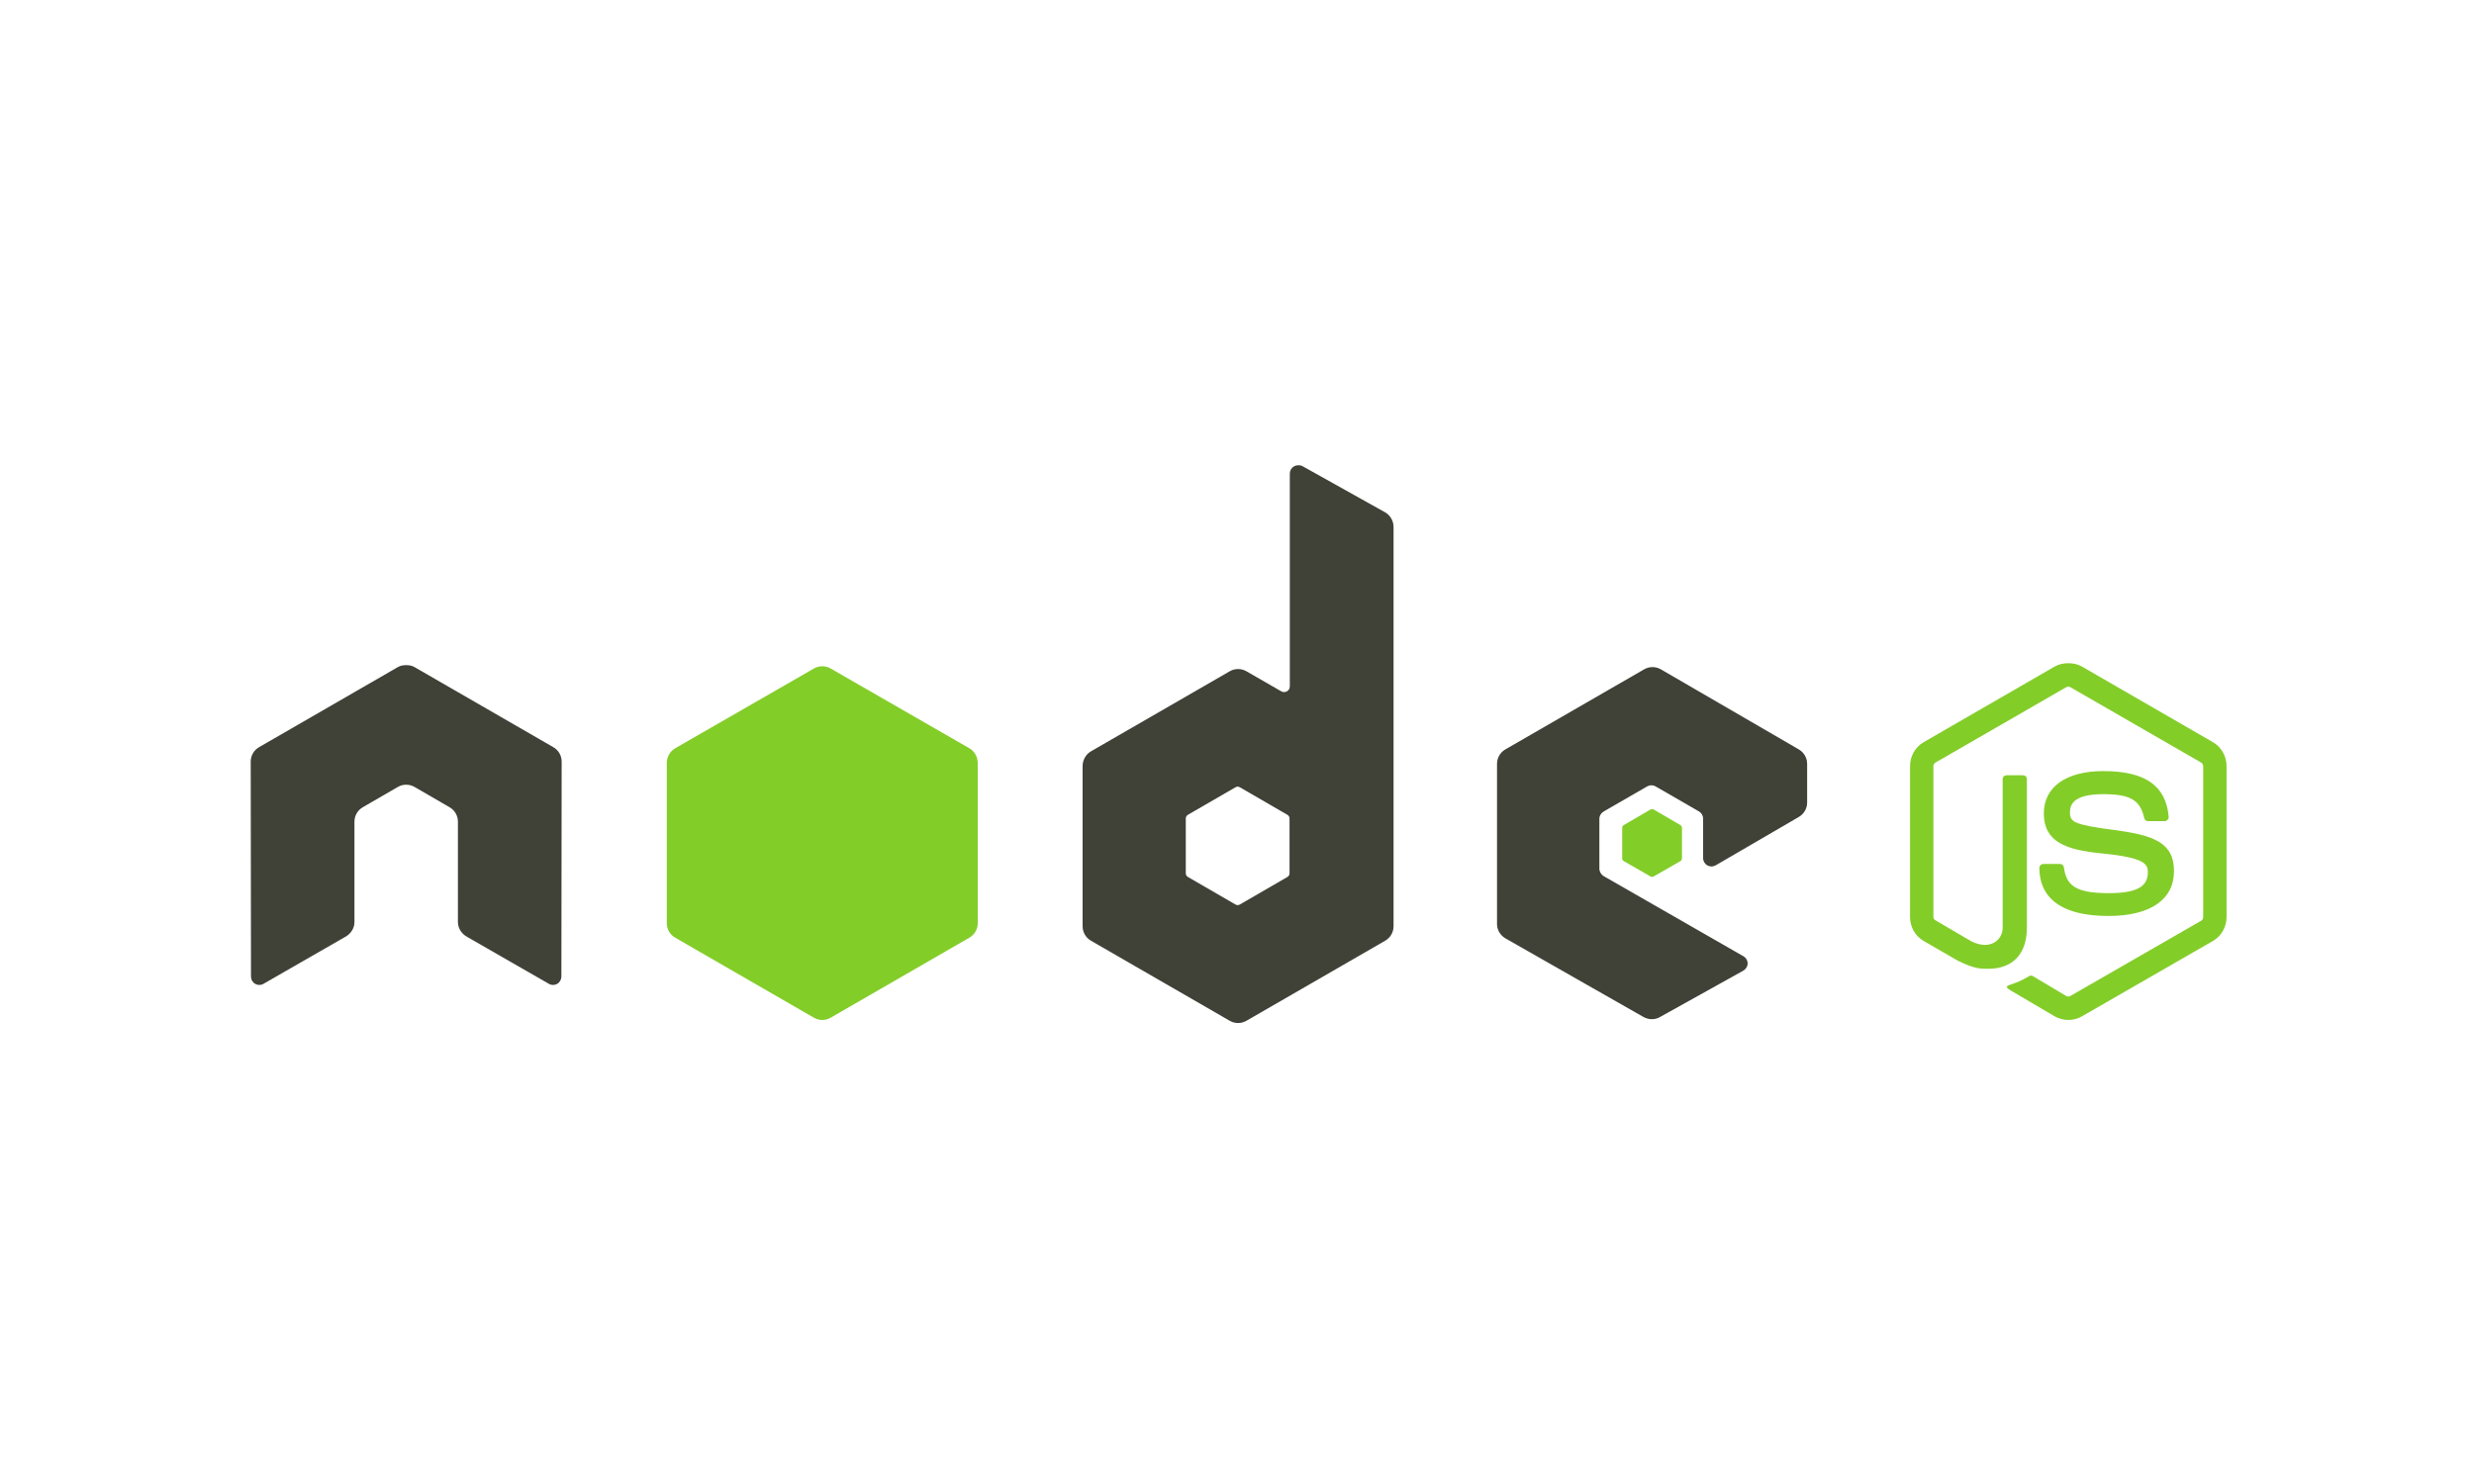
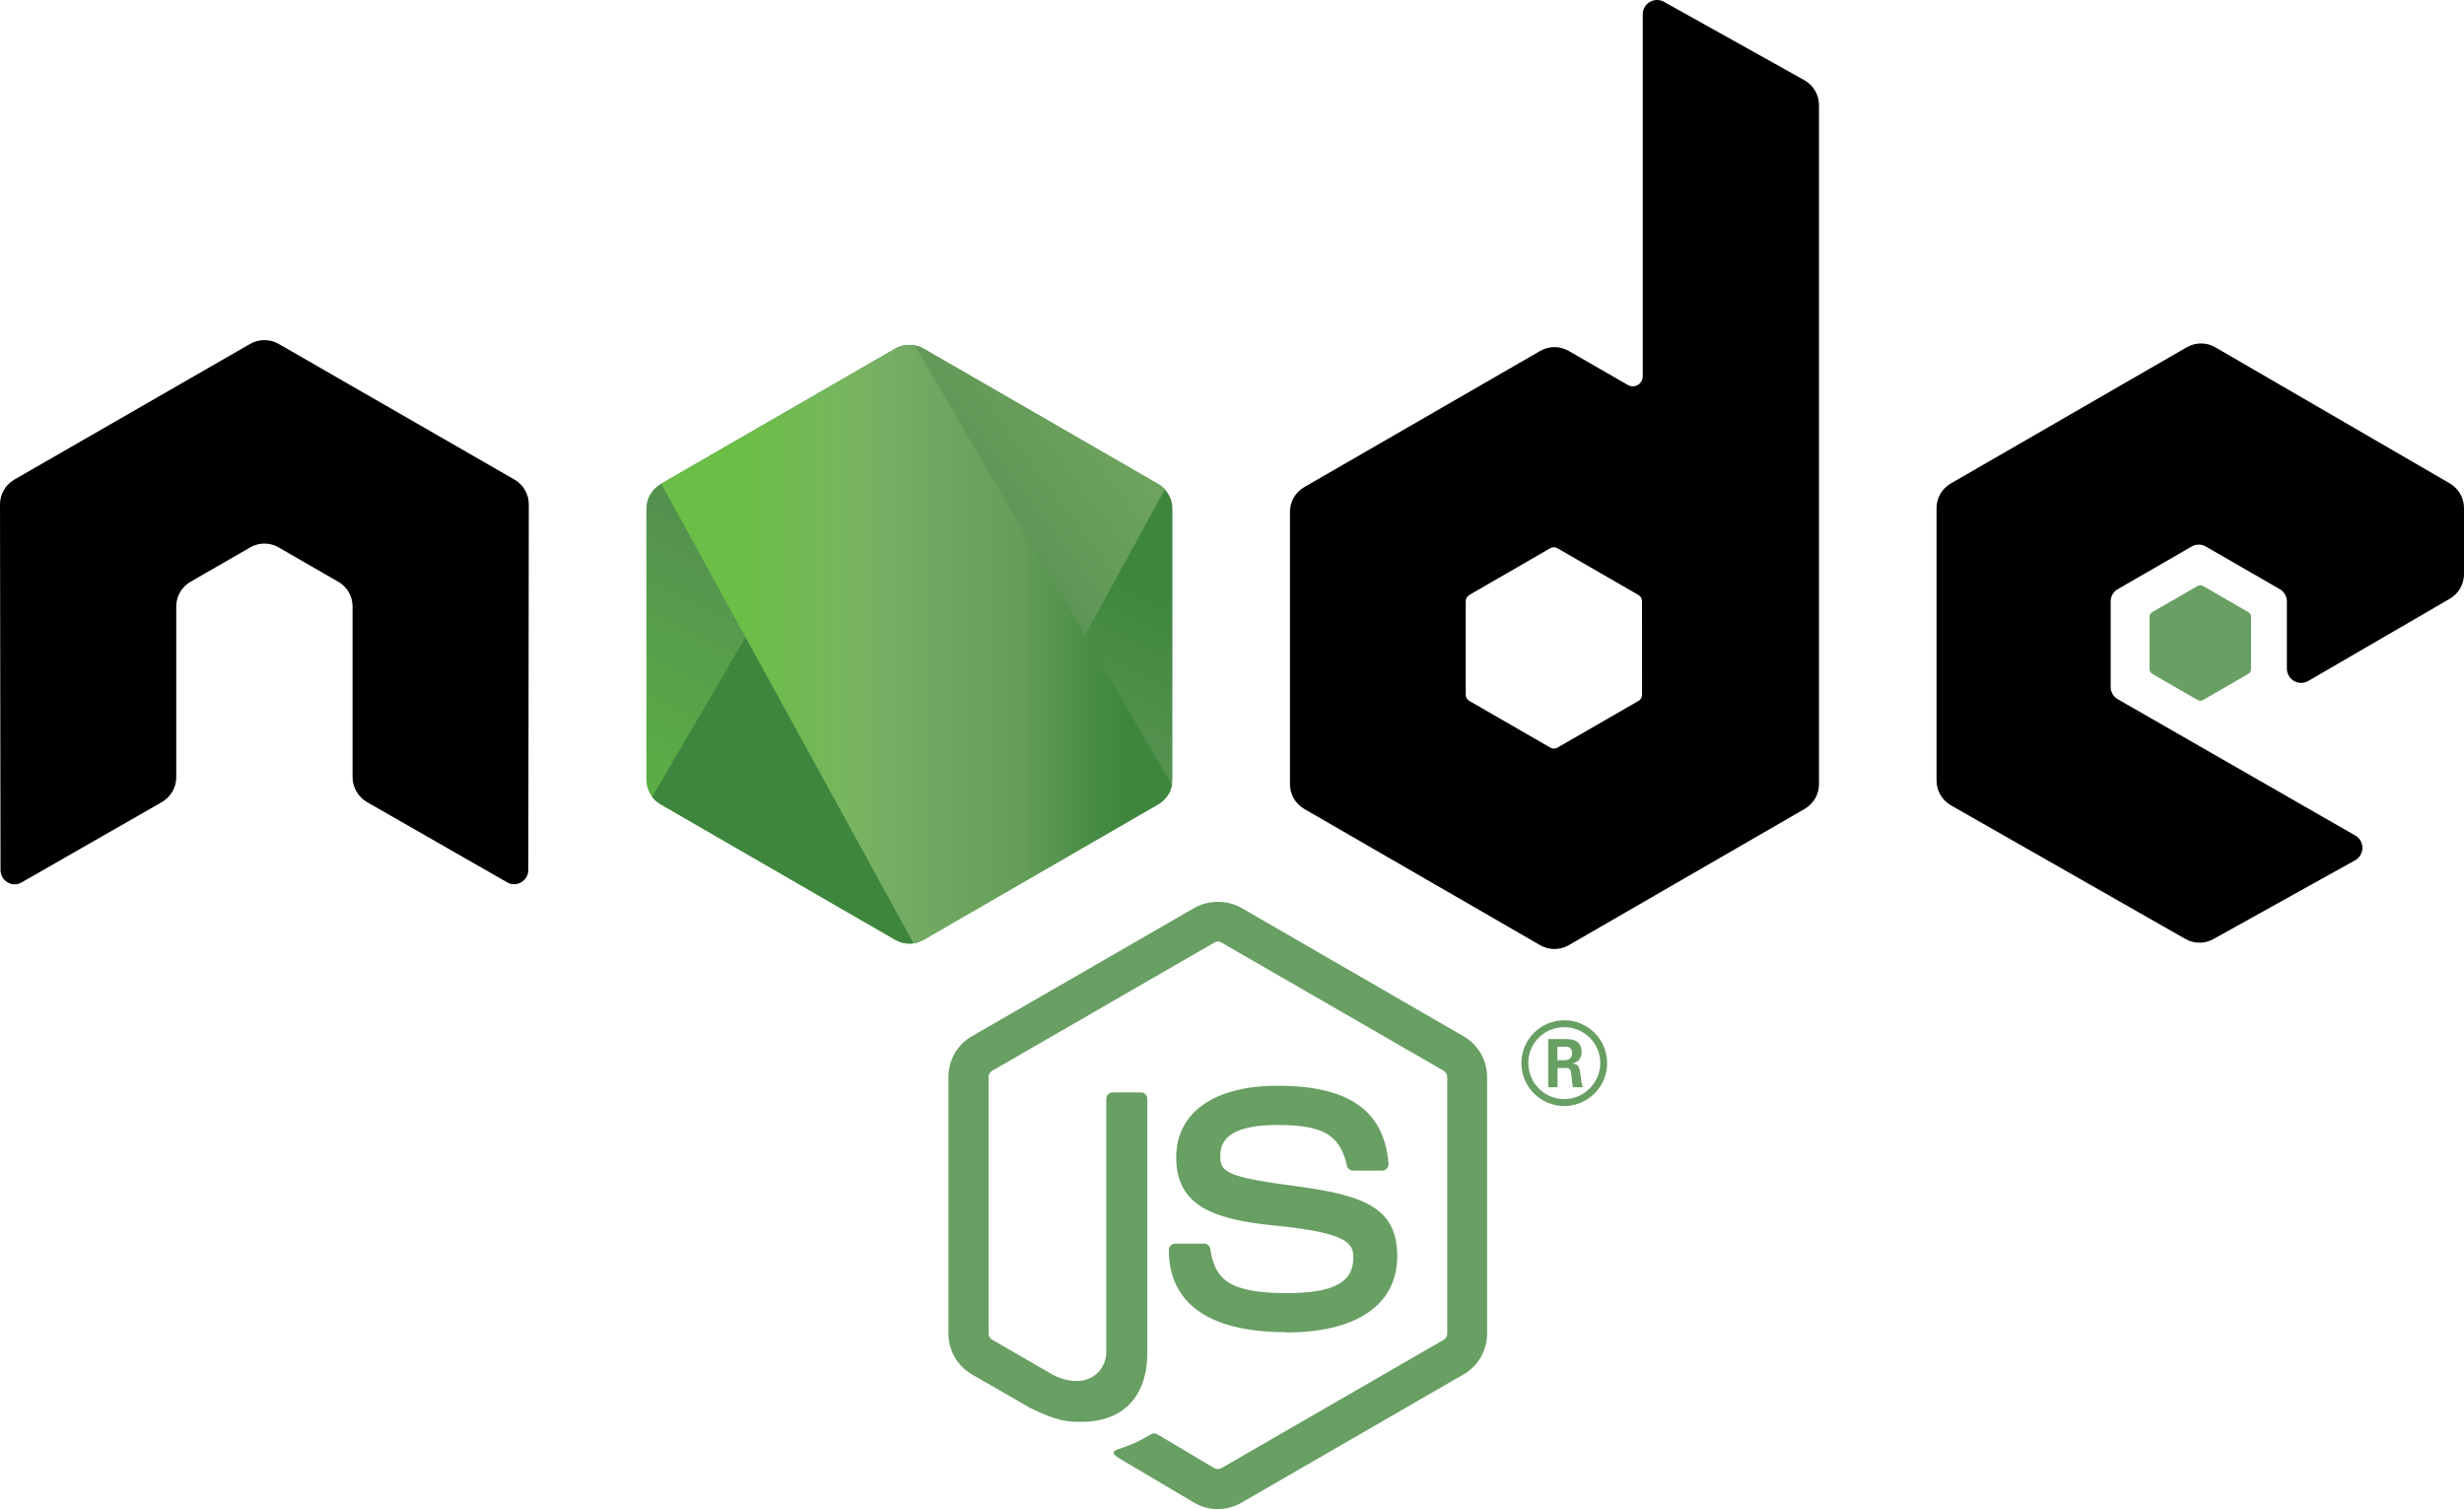
- <svg xmlns="http://www.w3.org/2000/svg" width="640" height="384" viewBox="0 0 640 384">
-   <g fill-rule="nonzero" fill="none">
-     <g fill="#83CD29">
-       <path d="M535.05 171.611c-1.244 0-2.454.257-3.525.863l-33.888 19.57c-2.193 1.264-3.526 3.65-3.526 6.189v39.069c0 2.537 1.333 4.92 3.526 6.187l8.85 5.109c4.3 2.119 5.885 2.086 7.842 2.086 6.366 0 10.001-3.863 10.001-10.576v-38.566c0-.545-.472-.935-1.007-.935h-4.245c-.544 0-1.007.39-1.007.935v38.566c0 2.975-3.1 5.968-8.13 3.453l-9.21-5.396c-.326-.177-.576-.49-.576-.863v-39.07c0-.37.247-.747.576-.935l33.816-19.497a.998.998 0 0 1 1.007 0l33.817 19.498c.322.194.576.553.576.936v39.069c0 .373-.188.755-.504.935l-33.889 19.498c-.29.173-.69.173-1.007 0l-8.706-5.18a.905.905 0 0 0-.863 0c-2.403 1.362-2.855 1.52-5.109 2.302-.555.194-1.398.495.288 1.44l11.368 6.69a6.995 6.995 0 0 0 3.526.936 6.949 6.949 0 0 0 3.525-.935l33.889-19.499c2.193-1.275 3.525-3.65 3.525-6.187v-39.07c0-2.538-1.332-4.92-3.525-6.187l-33.889-19.57c-1.062-.607-2.28-.864-3.525-.864l-.001-.001z" />
-       <path d="M544.116 199.528c-9.65 0-15.397 4.107-15.397 10.937 0 7.408 5.704 9.444 14.966 10.36 11.08 1.085 11.943 2.712 11.943 4.893 0 3.783-3.016 5.396-10.144 5.396-8.957 0-10.925-2.236-11.584-6.691-.078-.478-.447-.864-.936-.864h-4.389c-.54 0-1.007.466-1.007 1.008 0 5.703 3.102 12.447 17.916 12.447 10.723 0 16.908-4.209 16.908-11.584 0-7.31-4.996-9.273-15.398-10.648-10.51-1.391-11.512-2.072-11.512-4.533 0-2.032.85-4.75 8.634-4.75 6.954 0 9.524 1.5 10.577 6.189.092.44.48.791.935.791h4.39c.27 0 .532-.166.719-.36.184-.207.314-.44.288-.719-.68-8.074-6.064-11.872-16.909-11.872z" />
-     </g>
-     <path d="M335.821 120.383c-.379 0-.751.1-1.08.287a2.18 2.18 0 0 0-1.079 1.871v55.042c0 .54-.251 1.024-.719 1.295a1.501 1.501 0 0 1-1.511 0l-8.994-5.18a4.31 4.31 0 0 0-4.317 0l-35.903 20.721c-1.342.775-2.158 2.264-2.158 3.814v41.443c0 1.548.817 2.966 2.158 3.741l35.903 20.722a4.3 4.3 0 0 0 4.317 0l35.903-20.722a4.308 4.308 0 0 0 2.159-3.741v-103.32a4.386 4.386 0 0 0-2.23-3.814l-21.37-11.944c-.335-.187-.707-.22-1.079-.215zm-230.96 51.732c-.684.027-1.328.147-1.942.503L67.015 193.34a4.3 4.3 0 0 0-2.158 3.741l.072 55.619c0 .773.399 1.492 1.079 1.87.664.4 1.495.4 2.159 0l21.297-12.231c1.349-.802 2.23-2.196 2.23-3.742v-25.974c0-1.55.815-2.972 2.159-3.742l9.065-5.252c.655-.381 1.4-.58 2.159-.576.74 0 1.5.185 2.158.576l9.066 5.252a4.296 4.296 0 0 1 2.159 3.742v25.973c0 1.546.89 2.95 2.23 3.742l21.297 12.232c.664.4 1.495.4 2.159 0a2.164 2.164 0 0 0 1.08-1.871l.07-55.618a4.28 4.28 0 0 0-2.158-3.741l-35.903-20.722c-.607-.356-1.253-.475-1.942-.503h-.432zm322.624.503c-.75 0-1.485.19-2.158.576l-35.903 20.722a4.306 4.306 0 0 0-2.159 3.741V239.1c0 1.559.878 2.971 2.23 3.742l35.616 20.29c1.315.75 2.921.807 4.245.07l21.585-12.015c.685-.38 1.148-1.09 1.151-1.87a2.126 2.126 0 0 0-1.079-1.871l-36.119-20.722c-.676-.386-1.151-1.167-1.151-1.943v-12.95c0-.775.48-1.485 1.151-1.871l11.224-6.476a2.155 2.155 0 0 1 2.159 0l11.223 6.476a2.152 2.152 0 0 1 1.08 1.87v10.217a2.15 2.15 0 0 0 1.079 1.87c.673.389 1.487.39 2.158 0l21.514-12.517a4.325 4.325 0 0 0 2.159-3.742v-10c0-1.545-.82-2.966-2.159-3.742l-35.687-20.722a4.279 4.279 0 0 0-2.159-.575v-.001zm-107.35 30.939c.188 0 .408.046.576.143l12.304 7.123c.334.193.576.55.576.935v14.246c0 .387-.24.743-.576.936l-12.304 7.123c-.334.19-.745.19-1.079 0l-12.303-7.123c-.335-.194-.576-.549-.576-.936v-14.246c0-.386.242-.74.576-.935l12.303-7.122a.948.948 0 0 1 .504-.143v-.001h-.001z" fill="#404137" />
-     <path d="M212.714 172.402c-.748 0-1.488.19-2.158.576l-35.903 20.65c-1.343.773-2.159 2.265-2.159 3.813v41.443c0 1.55.817 2.966 2.159 3.742l35.903 20.721a4.297 4.297 0 0 0 4.317 0l35.903-20.721a4.308 4.308 0 0 0 2.158-3.742v-41.443c0-1.55-.816-3.04-2.158-3.813l-35.903-20.65a4.297 4.297 0 0 0-2.159-.576zm214.699 36.983c-.143 0-.302 0-.431.072l-6.907 4.029a.84.84 0 0 0-.432.72v7.914c.005.3.17.574.432.72l6.907 3.957c.259.15.535.15.791 0l6.907-3.958a.846.846 0 0 0 .432-.719v-7.915a.846.846 0 0 0-.432-.719l-6.907-4.03c-.128-.075-.216-.07-.36-.07v-.001z" fill="#83CD29" />
+ <svg xmlns="http://www.w3.org/2000/svg" width="589.827" height="361.238" viewBox="0 0 442.37 270.929">
+   <defs>
+     <linearGradient id="b" x1="-.348" x2="1.251" gradientTransform="rotate(116.114 53.1 202.97) scale(86.48)" gradientUnits="userSpaceOnUse">
+       <stop offset=".3" stop-color="#3e863d" />
+       <stop offset=".5" stop-color="#55934f" />
+       <stop offset=".8" stop-color="#5aad45" />
+     </linearGradient>
+     <linearGradient id="d" x1="-.456" x2=".582" gradientTransform="rotate(-36.46 550.846 -214.337) scale(132.798)" gradientUnits="userSpaceOnUse">
+       <stop offset=".57" stop-color="#3e863d" />
+       <stop offset=".72" stop-color="#619857" />
+       <stop offset="1" stop-color="#76ac64" />
+     </linearGradient>
+     <linearGradient id="f" x1=".043" x2=".984" gradientTransform="translate(192.862 279.652) scale(97.417)" gradientUnits="userSpaceOnUse">
+       <stop offset=".16" stop-color="#6bbf47" />
+       <stop offset=".38" stop-color="#79b461" />
+       <stop offset=".47" stop-color="#75ac64" />
+       <stop offset=".7" stop-color="#659e5a" />
+       <stop offset=".9" stop-color="#3e863d" />
+     </linearGradient>
+     <clipPath id="a">
+       <path d="M239.03 226.605l-42.13 24.317a5.085 5.085 0 00-2.546 4.406v48.668c0 1.817.968 3.496 2.546 4.406l42.133 24.336a5.1 5.1 0 005.09 0l42.126-24.336a5.096 5.096 0 002.54-4.406v-48.668c0-1.816-.97-3.496-2.55-4.406l-42.12-24.317a5.123 5.123 0 00-5.1 0" />
+     </clipPath>
+     <clipPath id="c">
+       <path d="M195.398 307.086c.403.523.907.976 1.5 1.316l36.14 20.875 6.02 3.46c.9.52 1.926.74 2.934.665.336-.027.672-.09 1-.183l44.434-81.36c-.34-.37-.738-.68-1.184-.94l-27.586-15.93-14.582-8.39a5.318 5.318 0 00-1.32-.53zm0 0" />
+     </clipPath>
+     <clipPath id="e">
+       <path d="M241.066 225.953a5.14 5.14 0 00-2.035.652l-42.01 24.247 45.3 82.51c.63-.09 1.25-.3 1.81-.624l42.13-24.336a5.105 5.105 0 002.46-3.476l-46.18-78.89a5.29 5.29 0 00-1.03-.102c-.14 0-.28.007-.42.02" />
+     </clipPath>
+   </defs>
+   <path fill="#689f63" d="M218.647 270.93c-1.46 0-2.91-.383-4.19-1.12l-13.337-7.896c-1.992-1.114-1.02-1.508-.363-1.735 2.656-.93 3.195-1.14 6.03-2.75.298-.17.688-.11.993.07l10.246 6.08c.37.2.895.2 1.238 0l39.95-23.06c.37-.21.61-.64.61-1.08v-46.1c0-.46-.24-.87-.618-1.1l-39.934-23.04c-.37-.22-.86-.22-1.23 0l-39.926 23.04c-.387.22-.633.65-.633 1.09v46.1c0 .44.24.86.62 1.07l10.94 6.32c5.94 2.97 9.57-.53 9.57-4.05v-45.5c0-.65.51-1.15 1.16-1.15h5.06c.63 0 1.15.5 1.15 1.15v45.52c0 7.92-4.32 12.47-11.83 12.47-2.31 0-4.13 0-9.21-2.5l-10.48-6.04a8.447 8.447 0 01-4.19-7.29v-46.1c0-3 1.6-5.8 4.19-7.28l39.99-23.07c2.53-1.43 5.89-1.43 8.4 0l39.94 23.08a8.428 8.428 0 014.19 7.28v46.1c0 2.99-1.61 5.78-4.19 7.28l-39.94 23.07a8.397 8.397 0 01-4.21 1.12" />
+   <path fill="#689f63" d="M230.987 239.164c-17.48 0-21.145-8.024-21.145-14.754 0-.64.516-1.15 1.157-1.15h5.16c.57 0 1.05.415 1.14.978.78 5.258 3.1 7.91 13.67 7.91 8.42 0 12-1.902 12-6.367 0-2.57-1.02-4.48-14.1-5.76-10.94-1.08-17.7-3.49-17.7-12.24 0-8.06 6.8-12.86 18.19-12.86 12.79 0 19.13 4.44 19.93 13.98a1.164 1.164 0 01-1.16 1.26h-5.19c-.54 0-1.01-.38-1.12-.9-1.25-5.53-4.27-7.3-12.48-7.3-9.19 0-10.26 3.2-10.26 5.6 0 2.91 1.26 3.76 13.66 5.4 12.28 1.63 18.11 3.93 18.11 12.56 0 8.7-7.26 13.69-19.92 13.69m48.66-48.89h1.34c1.1 0 1.31-.77 1.31-1.22 0-1.18-.81-1.18-1.26-1.18h-1.38zm-1.63-3.78h2.97c1.02 0 3.02 0 3.02 2.28 0 1.59-1.02 1.92-1.63 2.12 1.19.08 1.27.86 1.43 1.96.08.69.21 1.88.45 2.28h-1.83c-.05-.4-.33-2.6-.33-2.72-.12-.49-.29-.73-.9-.73h-1.51v3.46h-1.67zm-3.57 4.3c0 3.58 2.89 6.48 6.44 6.48 3.58 0 6.47-2.96 6.47-6.48 0-3.59-2.93-6.44-6.48-6.44-3.5 0-6.44 2.81-6.44 6.43m14.16.03c0 4.24-3.47 7.7-7.7 7.7-4.2 0-7.7-3.42-7.7-7.7 0-4.36 3.58-7.7 7.7-7.7 4.15 0 7.69 3.35 7.69 7.7" />
+   <path fill="#000000" fill-rule="evenodd" d="M94.936 90.55c0-1.84-.97-3.53-2.558-4.445l-42.356-24.37a4.946 4.946 0 00-2.328-.67h-.438c-.812.03-1.613.25-2.34.67L2.562 86.105A5.154 5.154 0 000 90.555l.093 65.64c0 .91.47 1.76 1.27 2.21.78.48 1.76.48 2.54 0l25.18-14.42c1.59-.946 2.56-2.618 2.56-4.44V108.88a5.1 5.1 0 012.555-4.43l10.72-6.174a5.086 5.086 0 012.56-.688c.876 0 1.77.226 2.544.687l10.715 6.172c1.586.91 2.56 2.6 2.56 4.43v30.663c0 1.82.983 3.5 2.565 4.44l25.164 14.41a2.5 2.5 0 002.56 0 2.568 2.568 0 001.268-2.21zm199.868 34.176c0 .457-.243.88-.64 1.106l-14.548 8.386a1.282 1.282 0 01-1.277 0l-14.55-8.386c-.4-.227-.64-.65-.64-1.106V107.93c0-.458.24-.88.63-1.11l14.54-8.4c.4-.23.89-.23 1.29 0l14.55 8.4c.4.23.64.652.64 1.11zM298.734.324a2.568 2.568 0 00-2.544.027c-.78.46-1.262 1.3-1.262 2.21v65a1.788 1.788 0 01-2.684 1.55L281.634 63a5.108 5.108 0 00-5.112 0l-42.37 24.453a5.105 5.105 0 00-2.56 4.42v48.92c0 1.83.977 3.51 2.56 4.43l42.37 24.47c1.582.91 3.53.91 5.117 0l42.37-24.48c1.58-.92 2.56-2.6 2.56-4.43V18.863a5.128 5.128 0 00-2.63-4.47zm141.093 107.164a5.116 5.116 0 002.543-4.422V91.21c0-1.824-.97-3.507-2.547-4.425l-42.1-24.44a5.113 5.113 0 00-5.13 0l-42.36 24.45c-1.59.92-2.56 2.6-2.56 4.43v48.9c0 1.84.99 3.54 2.58 4.45l42.09 23.99c1.55.89 3.45.9 5.02.03l25.46-14.15c.8-.45 1.31-1.3 1.31-2.22 0-.92-.49-1.78-1.29-2.23l-42.62-24.46c-.8-.45-1.29-1.3-1.29-2.21v-15.34c0-.916.48-1.76 1.28-2.216l13.26-7.65c.79-.46 1.76-.46 2.55 0l13.27 7.65c.79.45 1.28 1.3 1.28 2.21v12.06c0 .91.49 1.76 1.28 2.22.79.45 1.77.45 2.56-.01zm0 0" />
+   <path fill="#689f63" fill-rule="evenodd" d="M394.538 105.2a.97.97 0 01.98 0l8.13 4.69c.304.176.49.5.49.85v9.39c0 .35-.186.674-.49.85l-8.13 4.69a.97.97 0 01-.98 0l-8.125-4.69a.979.979 0 01-.5-.85v-9.39c0-.35.18-.674.49-.85zm0 0" />
+   <g clip-path="url(#a)" transform="translate(-78.306 -164.016)">
+     <path fill="url(#b)" d="M331.363 246.793l-118.715-58.19-60.87 124.174L270.49 370.97zm0 0" />
+   </g>
+   <g clip-path="url(#c)" transform="translate(-78.306 -164.016)">
+     <path fill="url(#d)" d="M144.07 264.004l83.825 113.453 110.86-81.906-83.83-113.45zm0 0" />
+   </g>
+   <g clip-path="url(#e)" transform="translate(-78.306 -164.016)">
+     <path fill="url(#f)" d="M197.02 225.934v107.43h91.683v-107.43zm0 0" />
  </g>
</svg>
